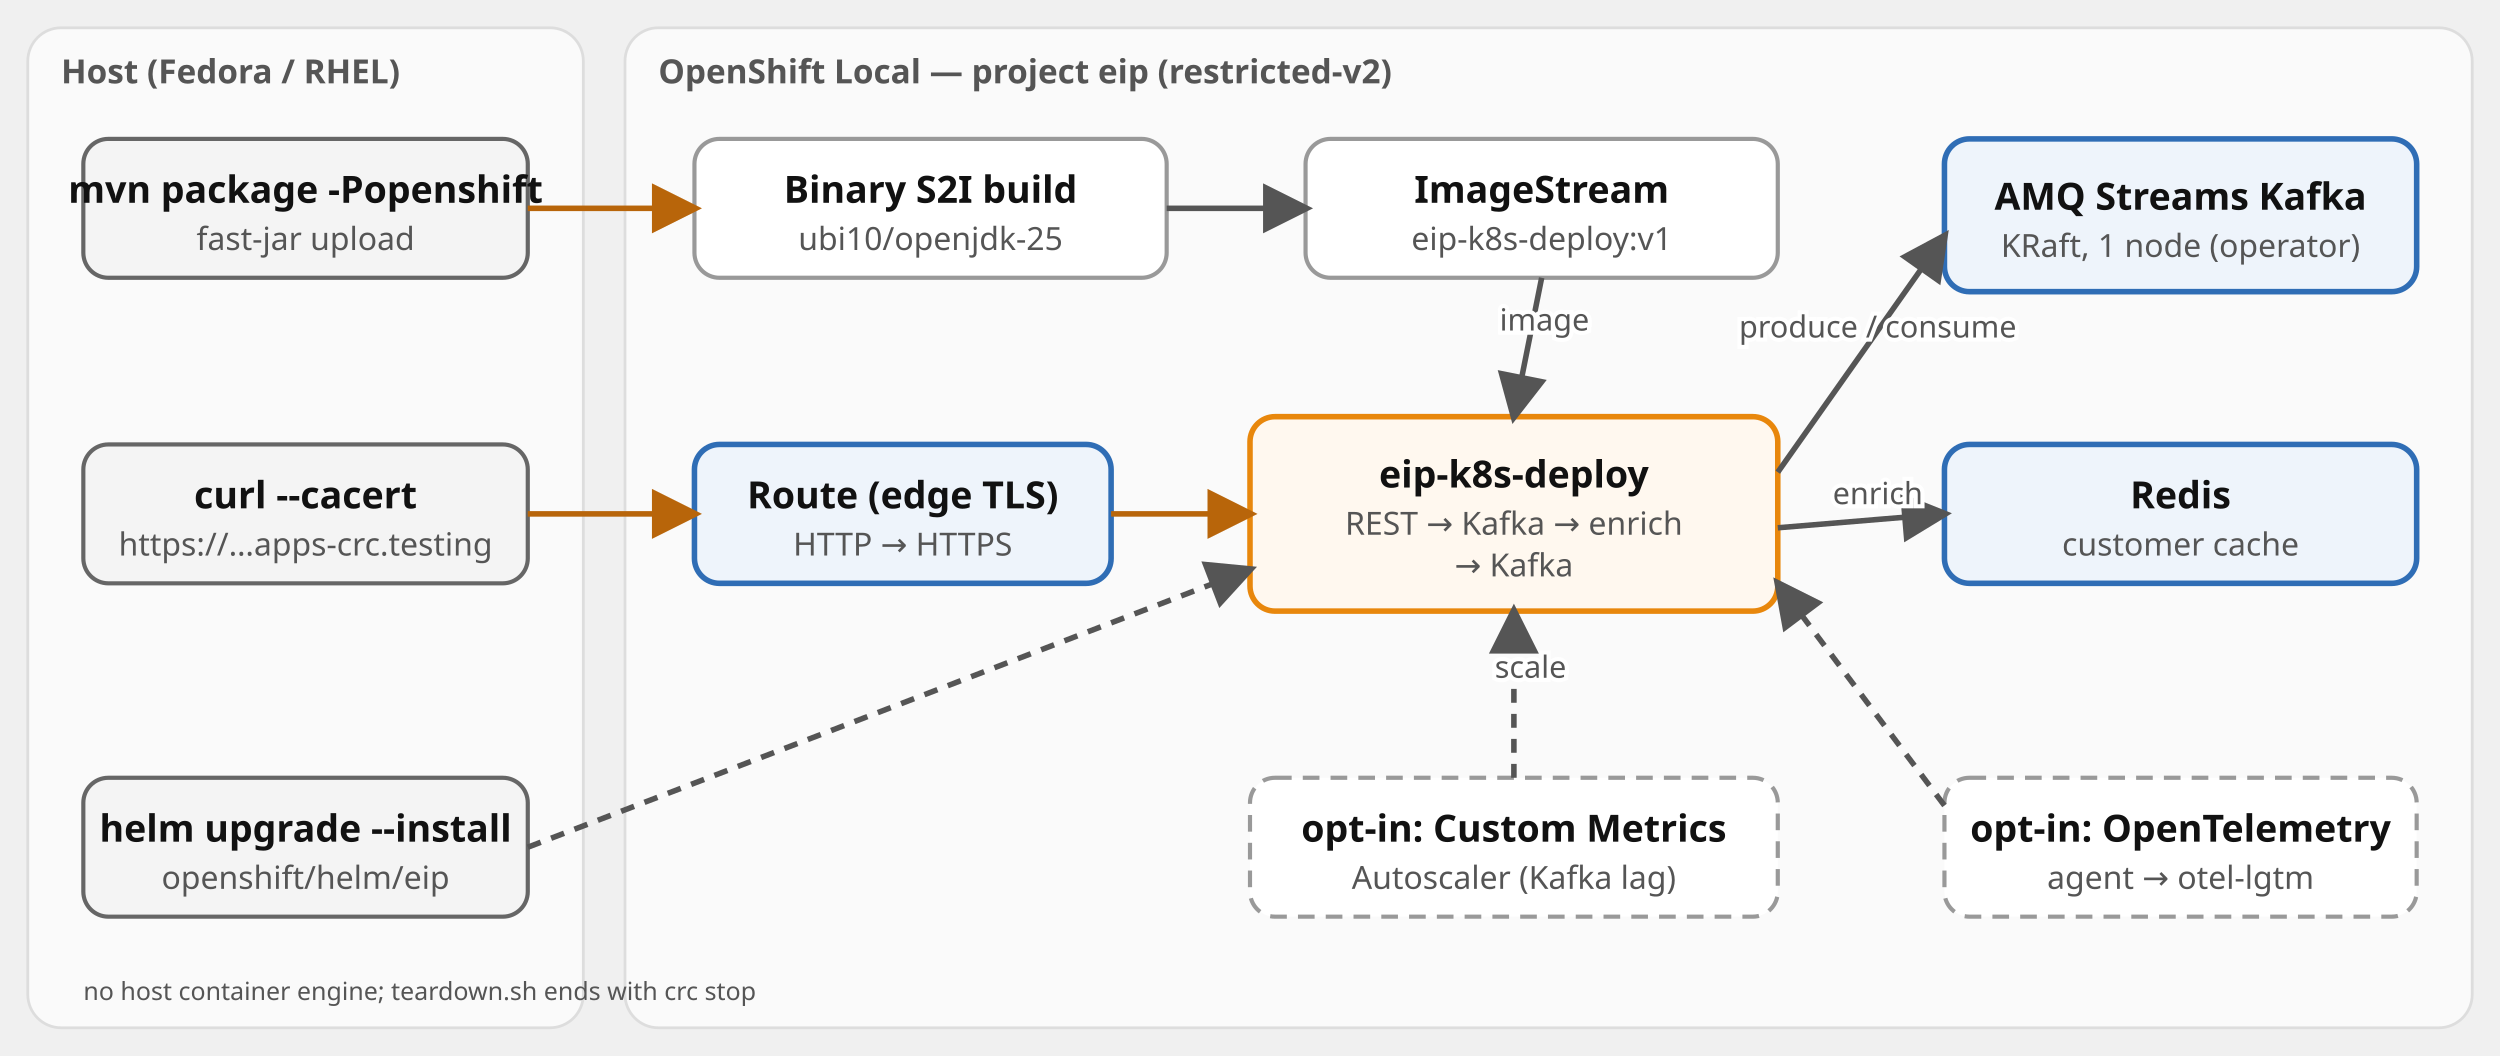
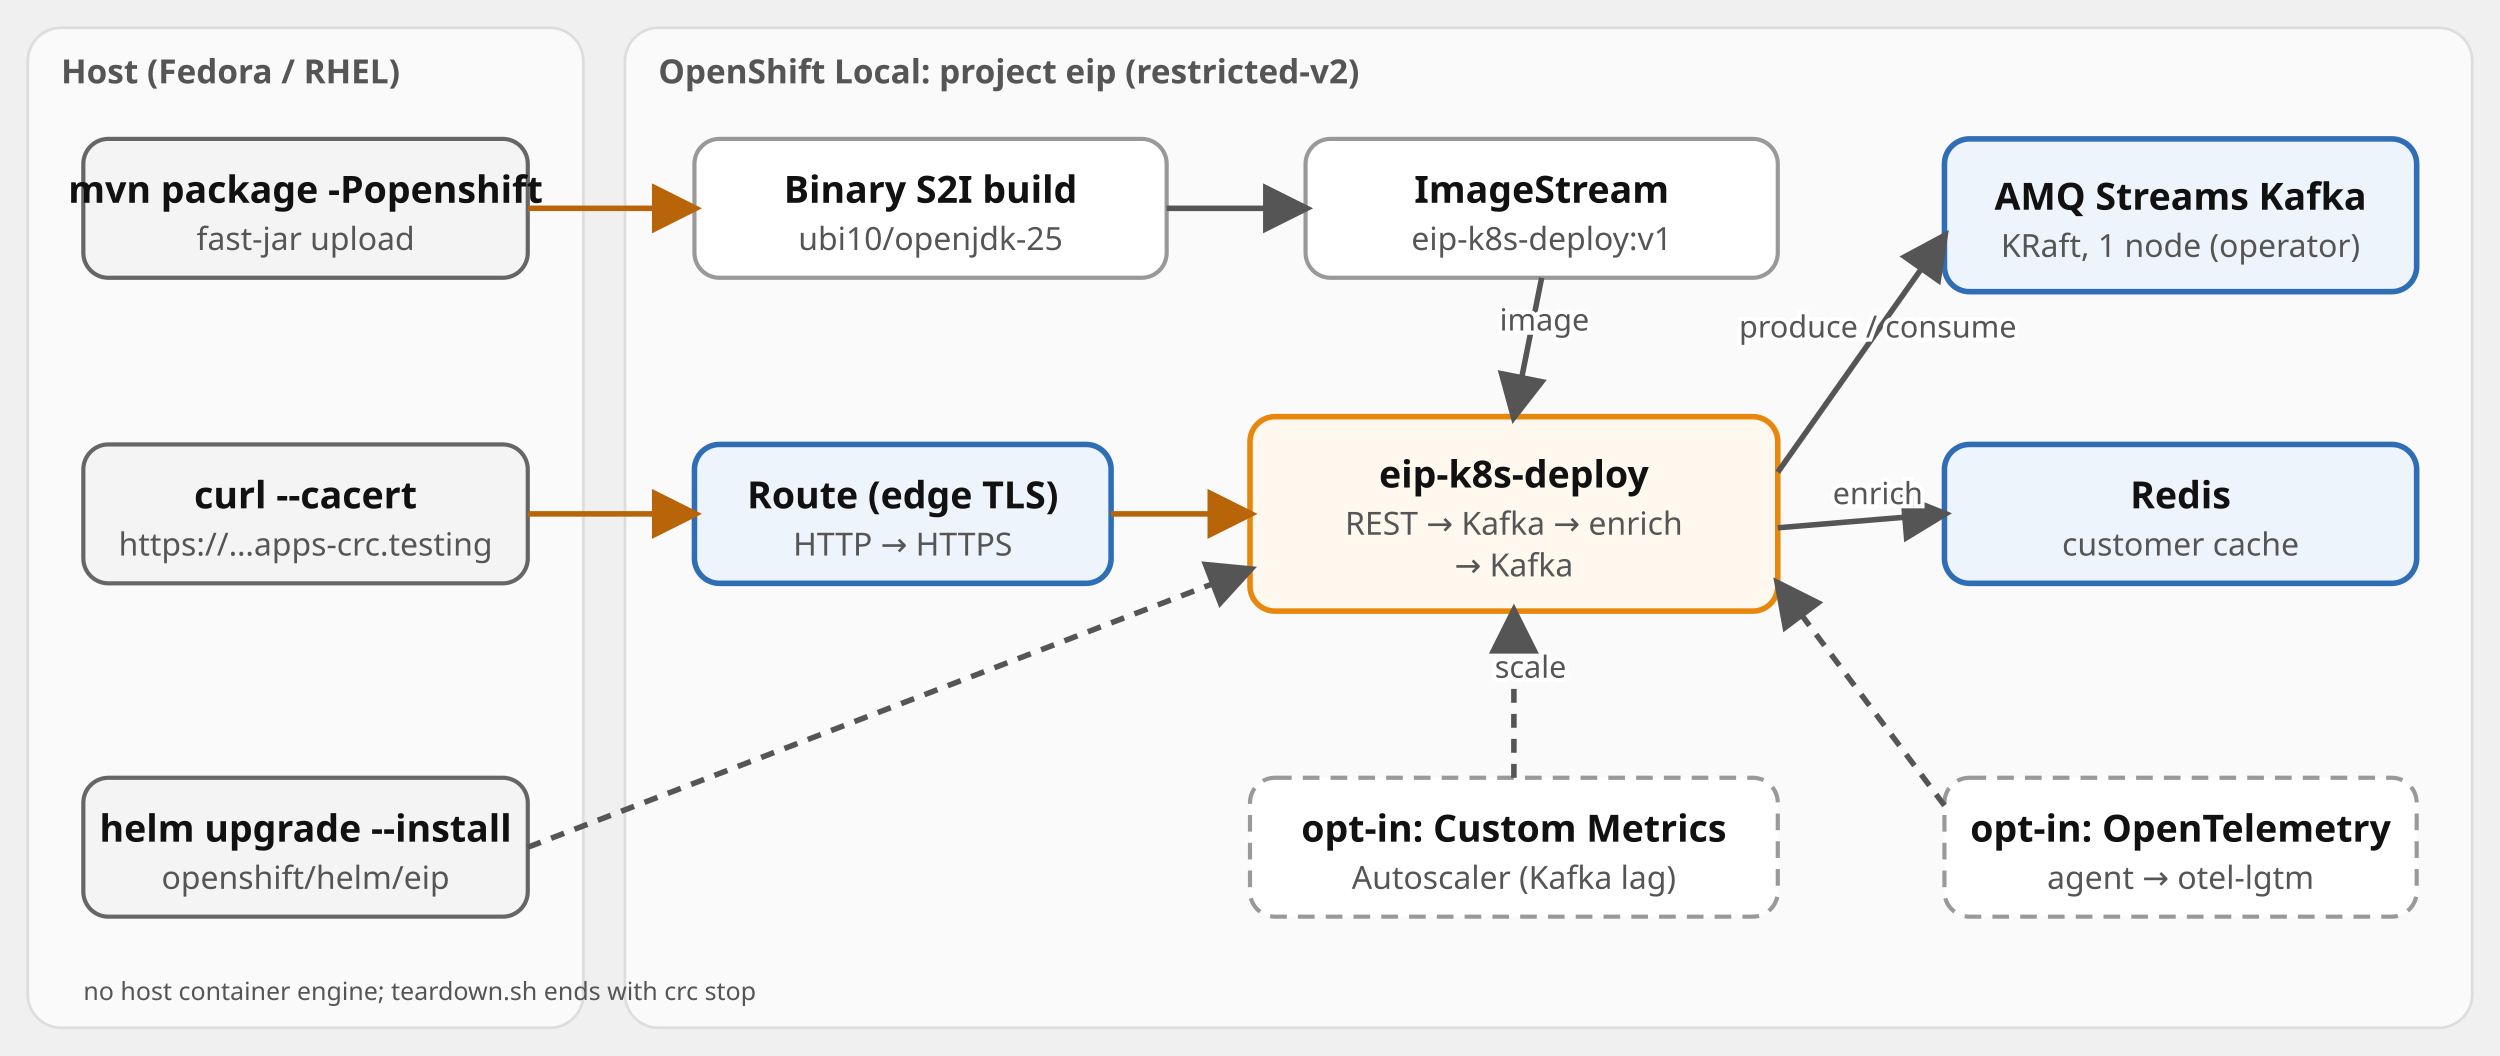
<svg xmlns="http://www.w3.org/2000/svg" viewBox="0 0 900 380" font-family="'Red Hat Text', system-ui, sans-serif" role="img">
  <defs>
    <marker id="a" viewBox="0 0 10 10" refX="8.5" refY="5" markerWidth="9" markerHeight="9" orient="auto-start-reverse">
      <path d="M0,0 L10,5 L0,10 z" fill="#555" />
    </marker>
    <marker id="am" viewBox="0 0 10 10" refX="8.5" refY="5" markerWidth="9" markerHeight="9" orient="auto-start-reverse">
      <path d="M0,0 L10,5 L0,10 z" fill="#b8650a" />
    </marker>
  </defs>
  <rect x="10" y="10" width="200" height="360" rx="12" fill="#fafafa" stroke="#ddd" />
  <text x="22" y="30" font-size="12" font-weight="700" fill="#555555">Host (Fedora / RHEL)</text>
  <rect x="225" y="10" width="665" height="360" rx="12" fill="#fafafa" stroke="#ddd" />
-   <text x="237" y="30" font-size="12" font-weight="700" fill="#555555">OpenShift Local — project eip (restricted-v2)</text>
+   <text x="237" y="30" font-size="12" font-weight="700" fill="#555555">OpenShift Local: project eip (restricted-v2)</text>
  <rect x="30" y="50" width="160" height="50" rx="9" fill="#f4f4f4" stroke="#666666" stroke-width="1.5" />
  <text x="110.0" y="73.0" font-size="13.5" font-weight="700" fill="#111111" text-anchor="middle">mvn package -Popenshift</text>
  <text x="110.0" y="90.0" font-size="11.5" fill="#555555" text-anchor="middle">fast-jar upload</text>
  <rect x="30" y="160" width="160" height="50" rx="9" fill="#f4f4f4" stroke="#666666" stroke-width="1.5" />
  <text x="110.0" y="183.0" font-size="13.5" font-weight="700" fill="#111111" text-anchor="middle">curl --cacert</text>
  <text x="110.0" y="200.0" font-size="11.5" fill="#555555" text-anchor="middle">https://…apps-crc.testing</text>
  <rect x="30" y="280" width="160" height="50" rx="9" fill="#f4f4f4" stroke="#666666" stroke-width="1.5" />
  <text x="110.0" y="303.0" font-size="13.5" font-weight="700" fill="#111111" text-anchor="middle">helm upgrade --install</text>
  <text x="110.0" y="320.0" font-size="11.5" fill="#555555" text-anchor="middle">openshift/helm/eip</text>
  <rect x="250" y="50" width="170" height="50" rx="9" fill="#ffffff" stroke="#999999" stroke-width="1.5" />
  <text x="335.0" y="73.0" font-size="13.5" font-weight="700" fill="#111111" text-anchor="middle">Binary S2I build</text>
  <text x="335.0" y="90.0" font-size="11.5" fill="#555555" text-anchor="middle">ubi10/openjdk-25</text>
  <rect x="470" y="50" width="170" height="50" rx="9" fill="#ffffff" stroke="#999999" stroke-width="1.5" />
  <text x="555.0" y="73.0" font-size="13.5" font-weight="700" fill="#111111" text-anchor="middle">ImageStream</text>
  <text x="555.0" y="90.0" font-size="11.5" fill="#555555" text-anchor="middle">eip-k8s-deploy:v1</text>
  <rect x="250" y="160" width="150" height="50" rx="9" fill="#eef4fb" stroke="#2f6db5" stroke-width="2" />
  <text x="325.0" y="183.0" font-size="13.5" font-weight="700" fill="#111111" text-anchor="middle">Route (edge TLS)</text>
  <text x="325.0" y="200.0" font-size="11.5" fill="#555555" text-anchor="middle">HTTP → HTTPS</text>
  <rect x="450" y="150" width="190" height="70" rx="9" fill="#fff8ef" stroke="#e8870c" stroke-width="2" />
  <text x="545.0" y="175.5" font-size="13.5" font-weight="700" fill="#111111" text-anchor="middle">eip-k8s-deploy</text>
  <text x="545.0" y="192.5" font-size="11.5" fill="#555555" text-anchor="middle">REST → Kafka → enrich</text>
  <text x="545.0" y="207.5" font-size="11.5" fill="#555555" text-anchor="middle">→ Kafka</text>
  <rect x="700" y="50" width="170" height="55" rx="9" fill="#eef4fb" stroke="#2f6db5" stroke-width="2" />
  <text x="785.0" y="75.5" font-size="13.5" font-weight="700" fill="#111111" text-anchor="middle">AMQ Streams Kafka</text>
  <text x="785.0" y="92.5" font-size="11.5" fill="#555555" text-anchor="middle">KRaft, 1 node (operator)</text>
  <rect x="700" y="160" width="170" height="50" rx="9" fill="#eef4fb" stroke="#2f6db5" stroke-width="2" />
  <text x="785.0" y="183.0" font-size="13.5" font-weight="700" fill="#111111" text-anchor="middle">Redis</text>
  <text x="785.0" y="200.0" font-size="11.5" fill="#555555" text-anchor="middle">customer cache</text>
  <rect x="450" y="280" width="190" height="50" rx="9" fill="#ffffff" stroke="#999999" stroke-width="1.5" stroke-dasharray="6 4" />
  <text x="545.0" y="303.0" font-size="13.5" font-weight="700" fill="#111111" text-anchor="middle">opt-in: Custom Metrics</text>
  <text x="545.0" y="320.0" font-size="11.5" fill="#555555" text-anchor="middle">Autoscaler (Kafka lag)</text>
  <rect x="700" y="280" width="170" height="50" rx="9" fill="#ffffff" stroke="#999999" stroke-width="1.5" stroke-dasharray="6 4" />
  <text x="785.0" y="303.0" font-size="13.5" font-weight="700" fill="#111111" text-anchor="middle">opt-in: OpenTelemetry</text>
  <text x="785.0" y="320.0" font-size="11.5" fill="#555555" text-anchor="middle">agent → otel-lgtm</text>
  <path d="M190,75 L250,75" fill="none" stroke="#b8650a" stroke-width="2" marker-end="url(#am)" />
  <path d="M420,75 L470,75" fill="none" stroke="#555" stroke-width="2" marker-end="url(#a)" />
  <path d="M555,100 L545,150" fill="none" stroke="#555" stroke-width="2" marker-end="url(#a)" />
  <text x="556.0" y="119.0" font-size="11" fill="#ffffff" stroke="#ffffff" stroke-width="3" paint-order="stroke" text-anchor="middle">image</text>
  <text x="556.0" y="119.0" font-size="11" fill="#555" text-anchor="middle">image</text>
  <path d="M190,185 L250,185" fill="none" stroke="#b8650a" stroke-width="2" marker-end="url(#am)" />
  <path d="M400,185 L450,185" fill="none" stroke="#b8650a" stroke-width="2" marker-end="url(#am)" />
  <path d="M640,170 L700,85" fill="none" stroke="#555" stroke-width="2" marker-end="url(#a)" />
  <text x="676.0" y="121.5" font-size="11" fill="#ffffff" stroke="#ffffff" stroke-width="3" paint-order="stroke" text-anchor="middle">produce / consume</text>
  <text x="676.0" y="121.5" font-size="11" fill="#555" text-anchor="middle">produce / consume</text>
  <path d="M640,190 L700,185" fill="none" stroke="#555" stroke-width="2" marker-end="url(#a)" />
  <text x="676.0" y="181.5" font-size="11" fill="#ffffff" stroke="#ffffff" stroke-width="3" paint-order="stroke" text-anchor="middle">enrich</text>
  <text x="676.0" y="181.5" font-size="11" fill="#555" text-anchor="middle">enrich</text>
  <path d="M190,305 L450,205" fill="none" stroke="#555" stroke-width="2" stroke-dasharray="5 4" marker-end="url(#a)" />
  <path d="M545,280 L545,220" fill="none" stroke="#555" stroke-width="2" stroke-dasharray="5 4" marker-end="url(#a)" />
  <text x="551.0" y="244.0" font-size="11" fill="#ffffff" stroke="#ffffff" stroke-width="3" paint-order="stroke" text-anchor="middle">scale</text>
  <text x="551.0" y="244.0" font-size="11" fill="#555" text-anchor="middle">scale</text>
  <path d="M700,290 L640,210" fill="none" stroke="#555" stroke-width="2" stroke-dasharray="5 4" marker-end="url(#a)" />
  <text x="30" y="360" font-size="9" fill="#555555" text-anchor="start">no host container engine; teardown.sh ends with crc stop</text>
</svg>
